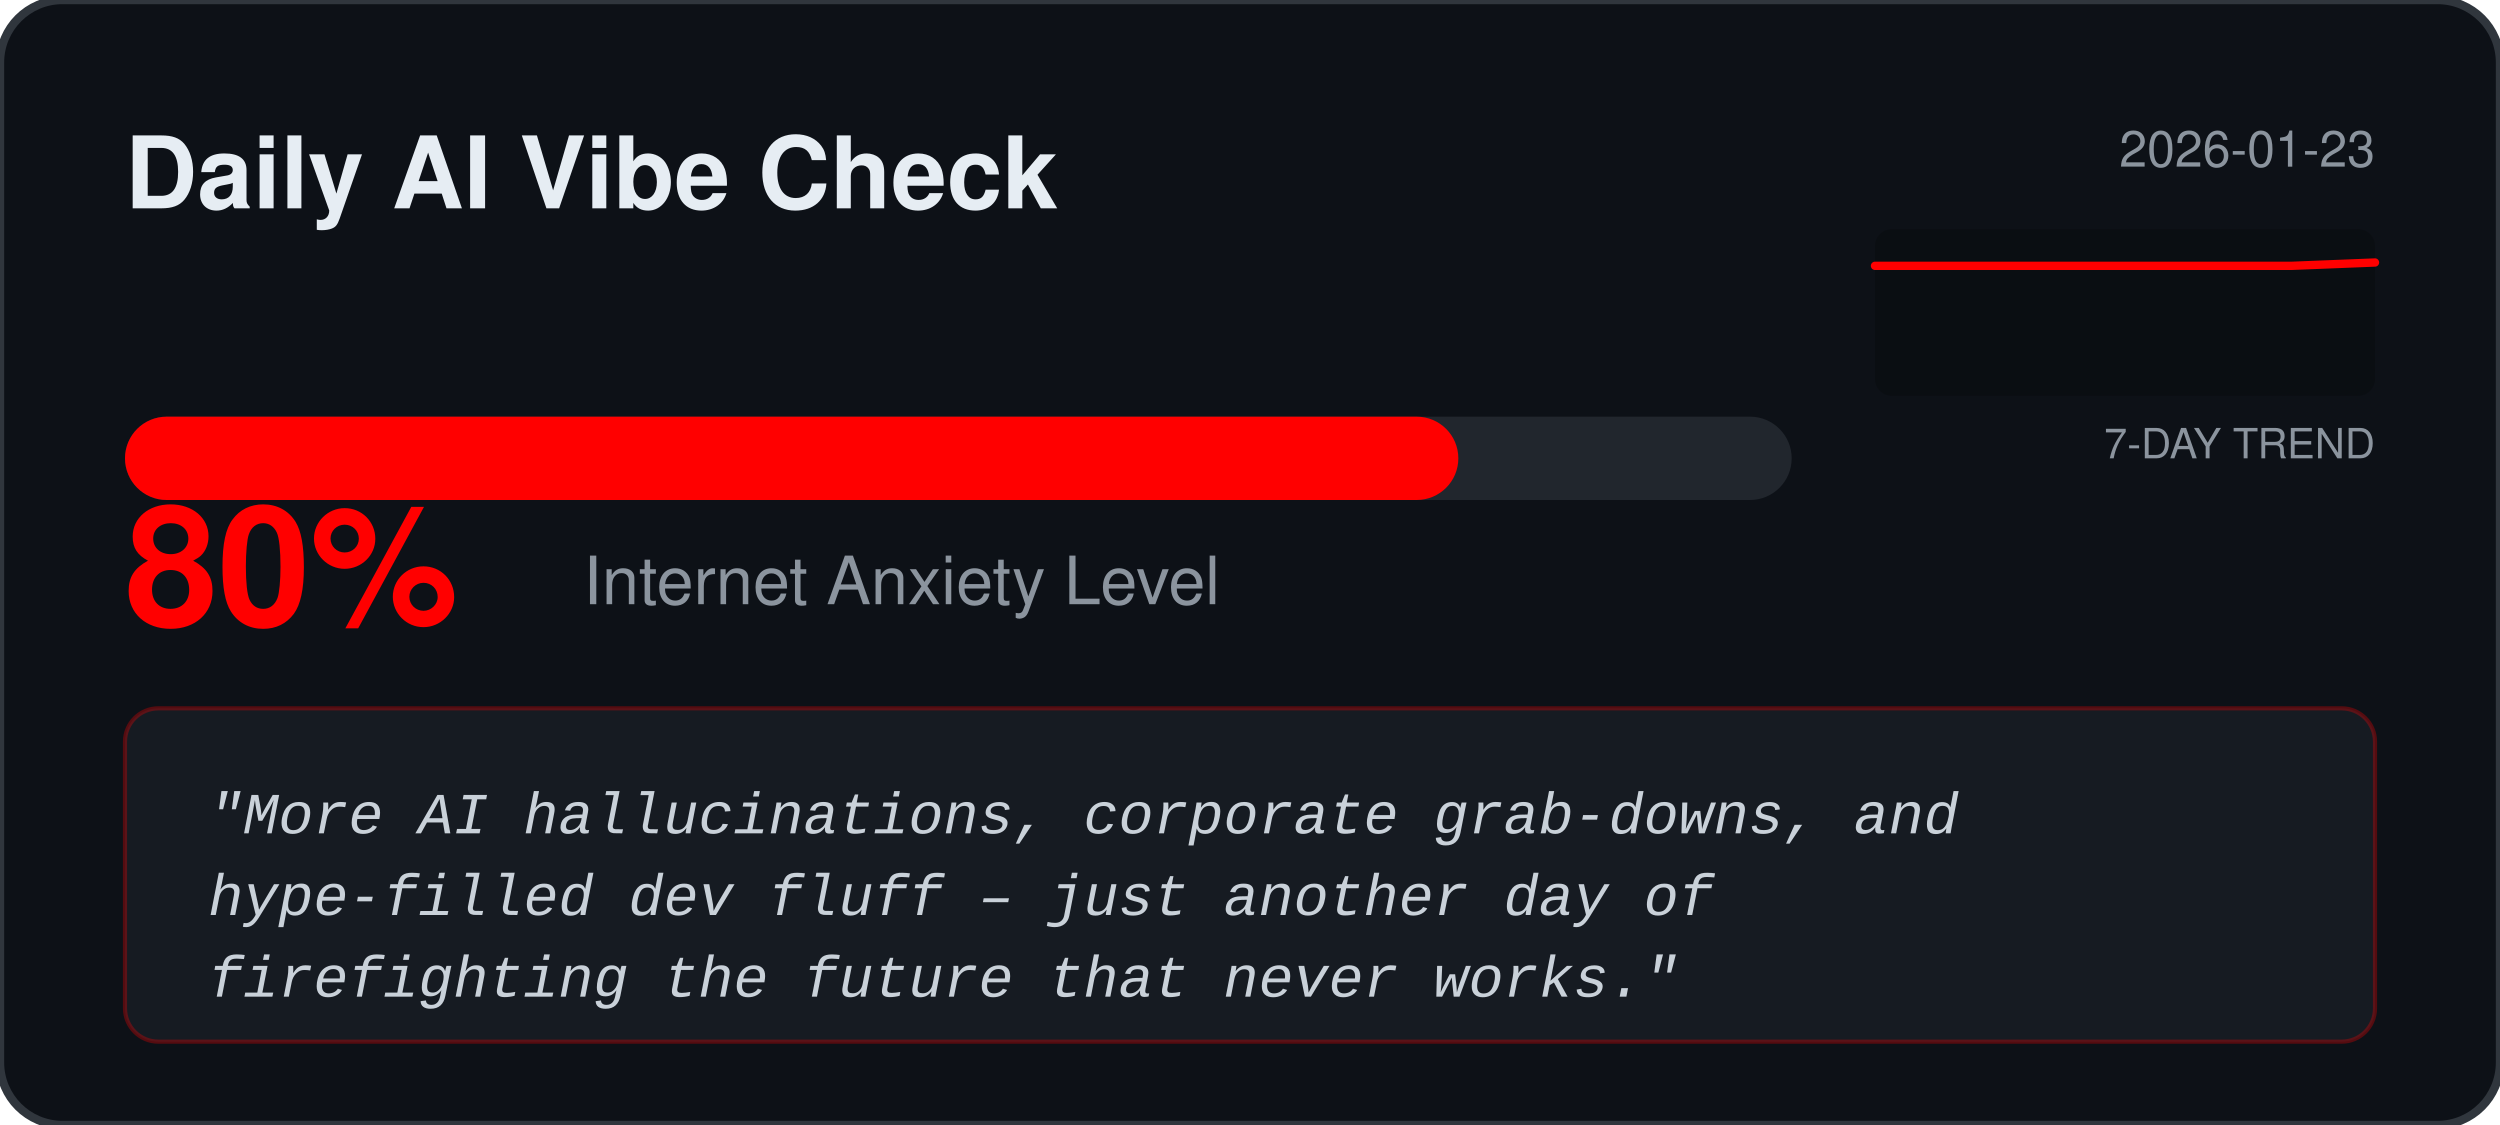
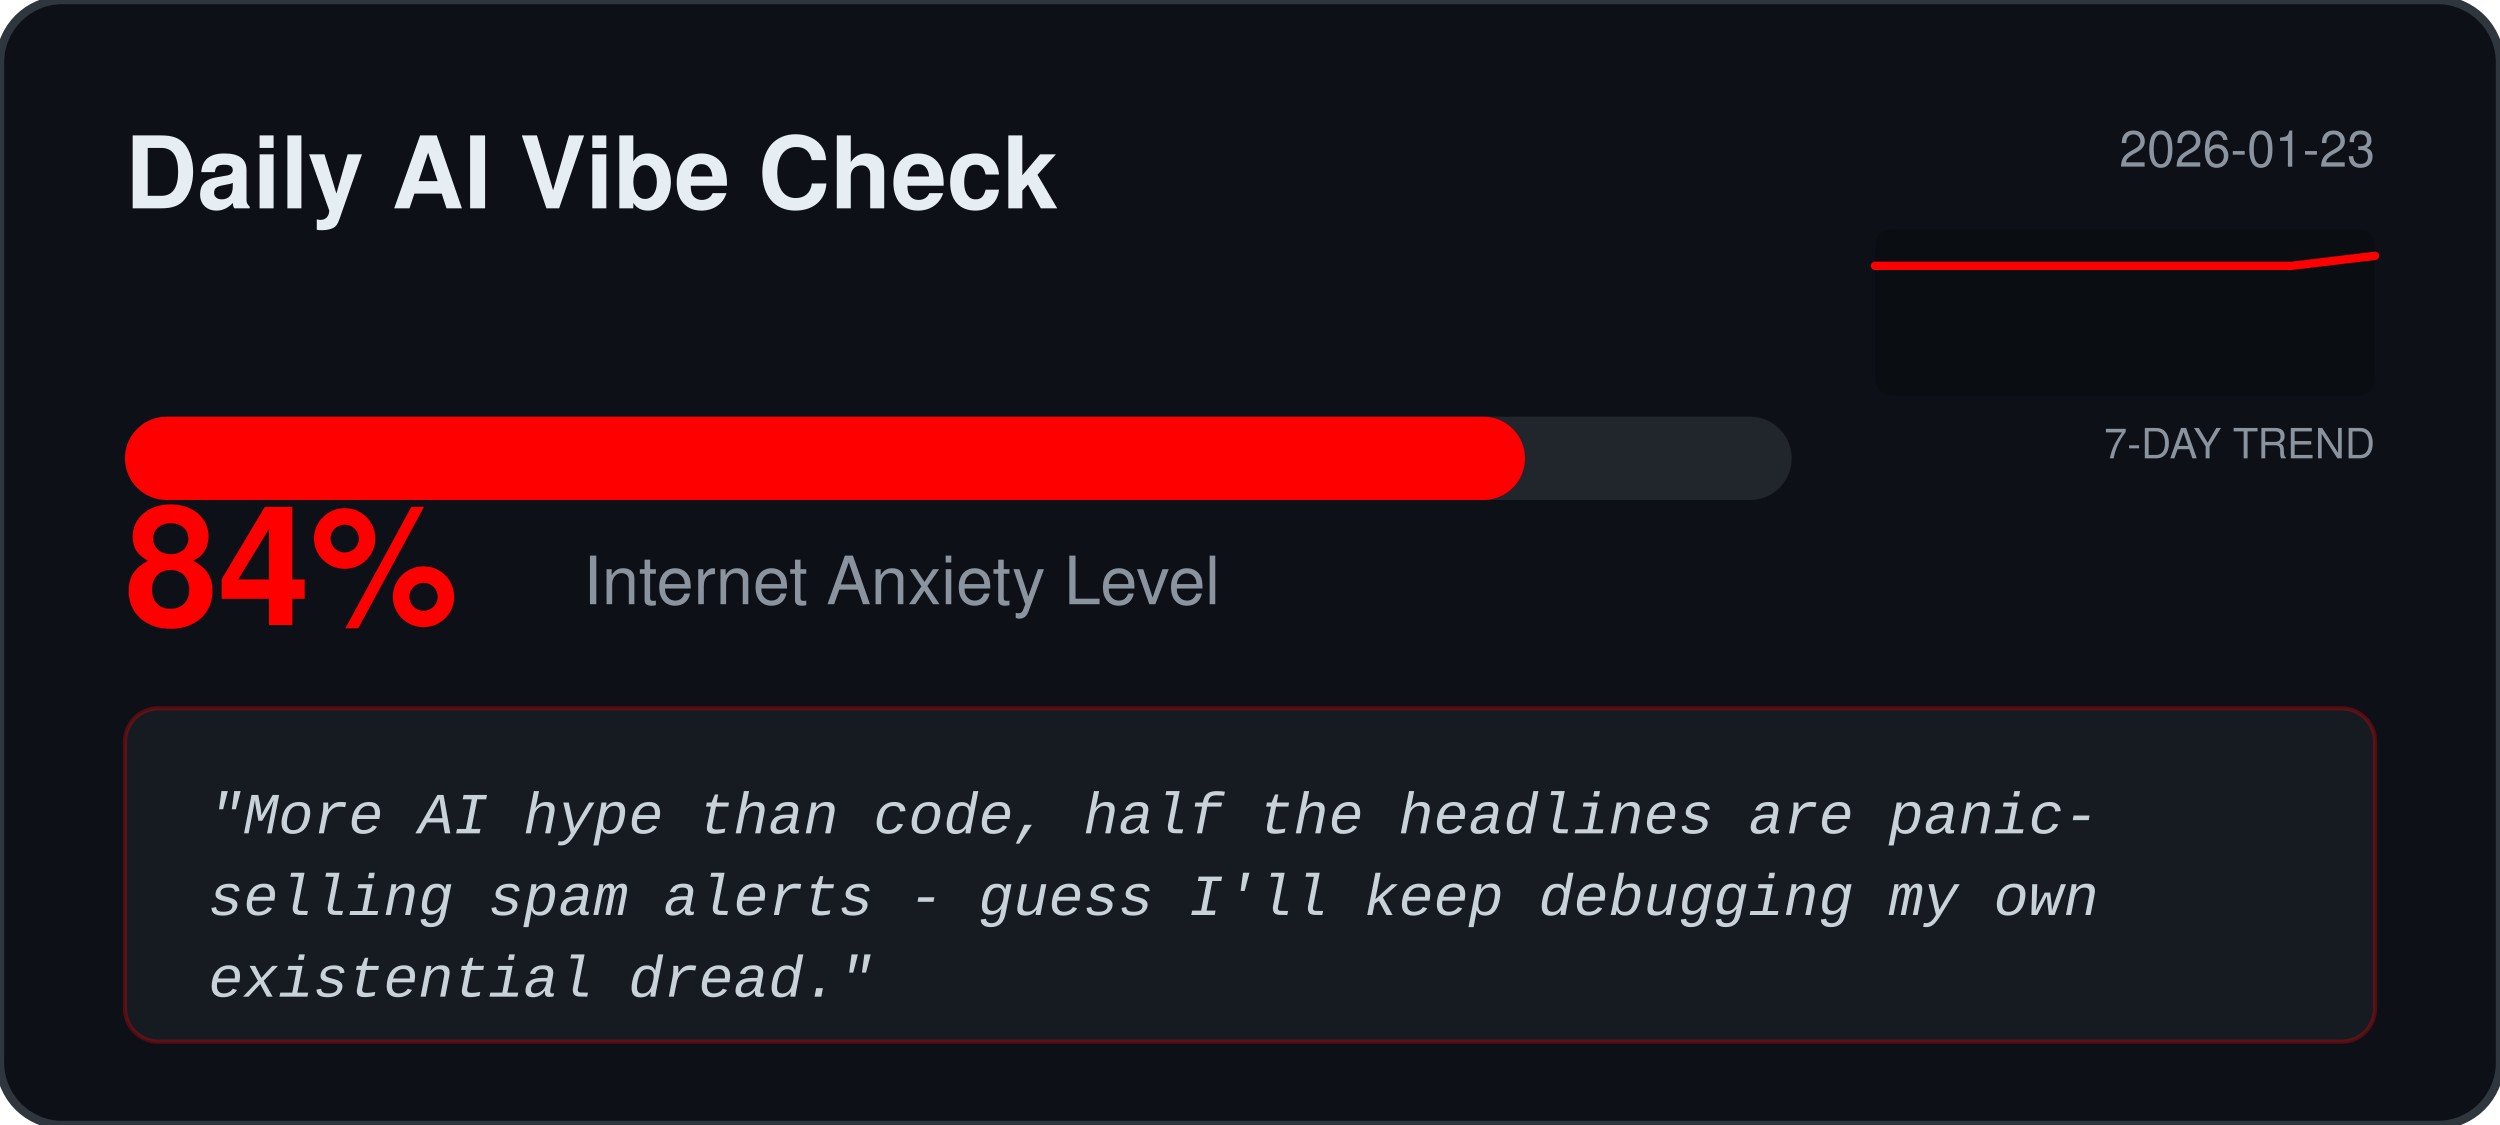
<svg xmlns="http://www.w3.org/2000/svg" width="600" height="270" viewBox="0 0 600 270" fill="none">
  <rect width="600" height="270" rx="15" fill="#0D1117" stroke="#30363D" stroke-width="2" />
  <text x="30" y="50" fill="#E6EDF3" font-family="Segoe UI, Helvetica, sans-serif" font-weight="bold" font-size="24">Daily AI Vibe Check</text>
  <text x="570" y="40" fill="#8B949E" font-family="Segoe UI, Helvetica, sans-serif" font-size="12" text-anchor="end">2026-01-23</text>
  <rect x="450" y="55" width="120" height="40" fill="#000000" fill-opacity="0.2" rx="4" />
  <text x="570" y="110" fill="#8B949E" font-family="Segoe UI, Helvetica, sans-serif" font-size="10" text-anchor="end">7-DAY TREND</text>
-   <polyline points="450.0,63.8 470.0,63.8 490.0,63.8 510.0,63.8 530.0,63.8 550.0,63.8 570.0,63.0" fill="none" stroke="#FF0000" stroke-width="2" stroke-linecap="round" stroke-linejoin="round" />
+   <polyline points="450.0,63.8 470.0,63.8 490.0,63.8 510.0,63.8 530.0,63.8 550.0,63.8 570.0,61.4" fill="none" stroke="#FF0000" stroke-width="2" stroke-linecap="round" stroke-linejoin="round" />
  <rect x="30" y="100" width="400" height="20" rx="10" fill="#21262D" />
-   <rect x="30" y="100" width="320.0" height="20" rx="10" fill="#FF0000" />
-   <text x="30" y="150" fill="#FF0000" font-family="Segoe UI, Helvetica, sans-serif" font-weight="bold" font-size="40">80%</text>
+   <rect x="30" y="100" width="336.0" height="20" rx="10" fill="#FF0000" />
+   <text x="30" y="150" fill="#FF0000" font-family="Segoe UI, Helvetica, sans-serif" font-weight="bold" font-size="40">84%</text>
  <text x="140" y="145" fill="#8B949E" font-family="Segoe UI, Helvetica, sans-serif" font-size="16">Internet Anxiety Level</text>
  <rect x="30" y="170" width="540" height="80" rx="8" fill="#161B22" stroke="#FF0000" stroke-opacity="0.3" />
  <text x="50" y="200" fill="#C9D1D9" font-family="Courier New, monospace" font-size="14" font-style="italic">
-     <tspan x="50" dy="0">"More AI hallucinations, corporate grab‑downs, and</tspan>
-     <tspan x="50" dy="1.4em">hype‑filled dev fluff – just another day of</tspan>
-     <tspan x="50" dy="1.4em">firefighting the future that never works."</tspan>
+     <tspan x="50" dy="0">"More AI hype than code, half the headlines are panic-</tspan>
+     <tspan x="50" dy="1.4em">selling spam alerts - guess I'll keep debugging my own</tspan>
+     <tspan x="50" dy="1.4em">existential dread."</tspan>
  </text>
</svg>
